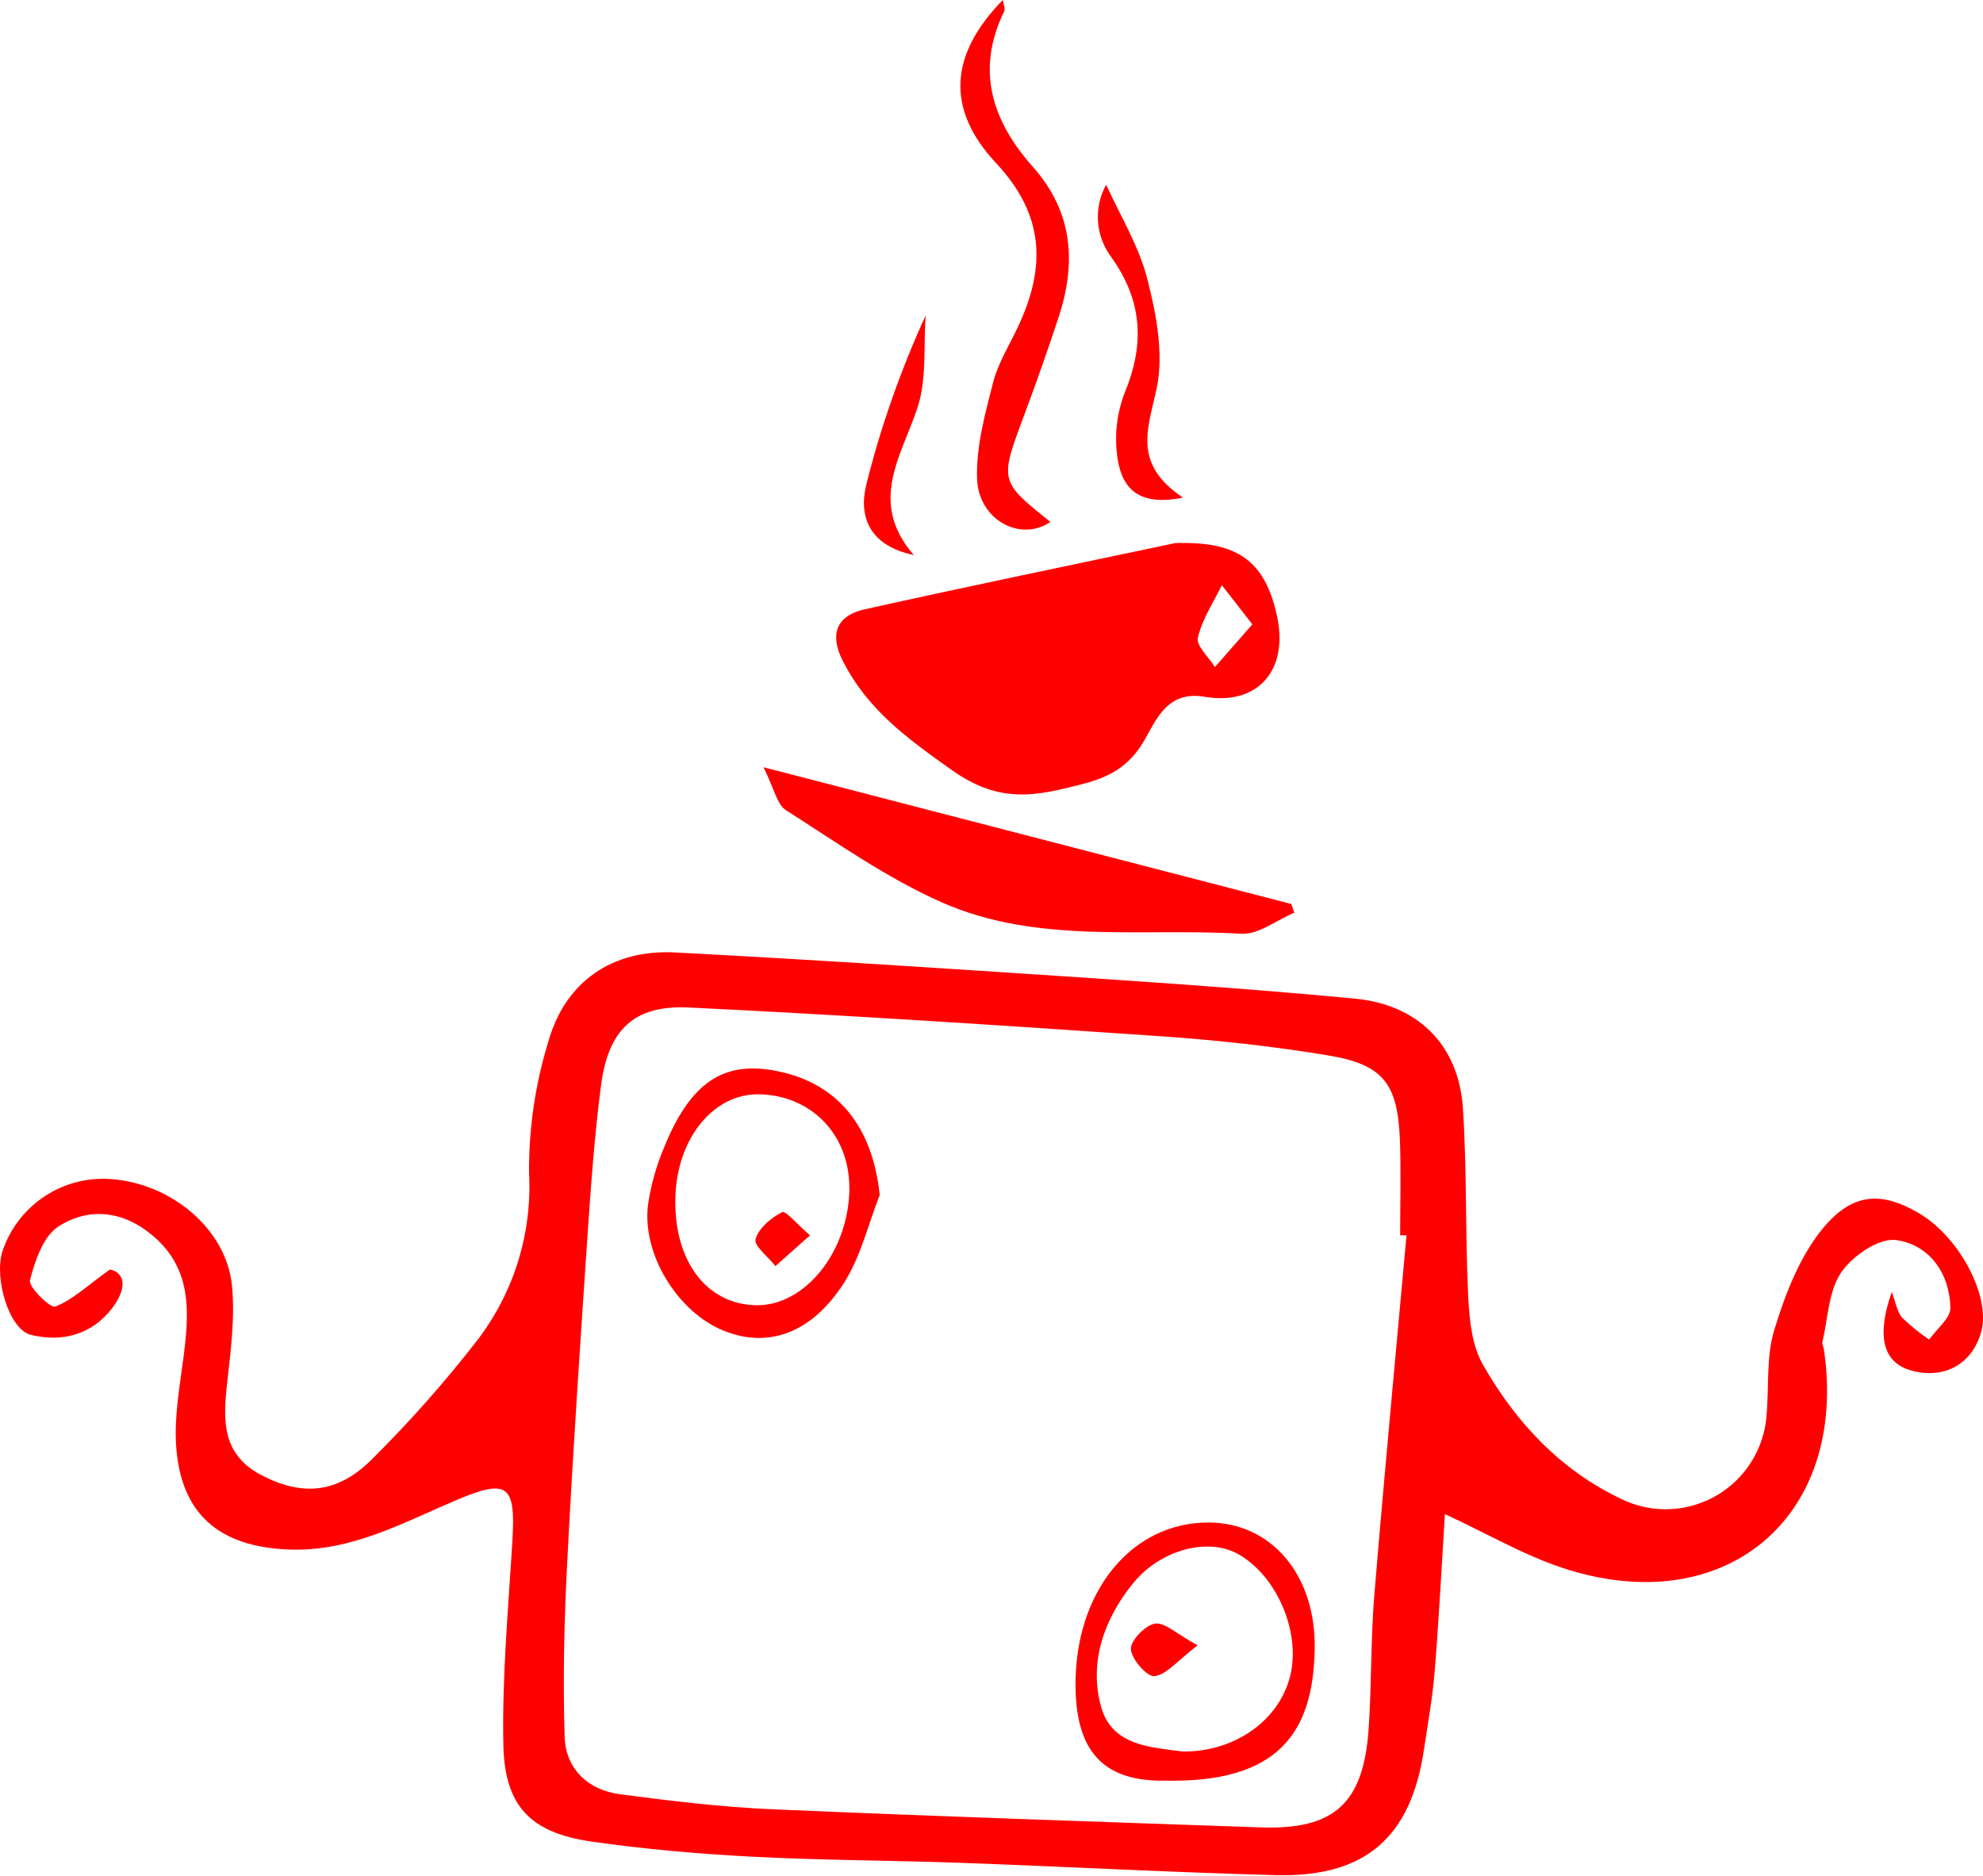
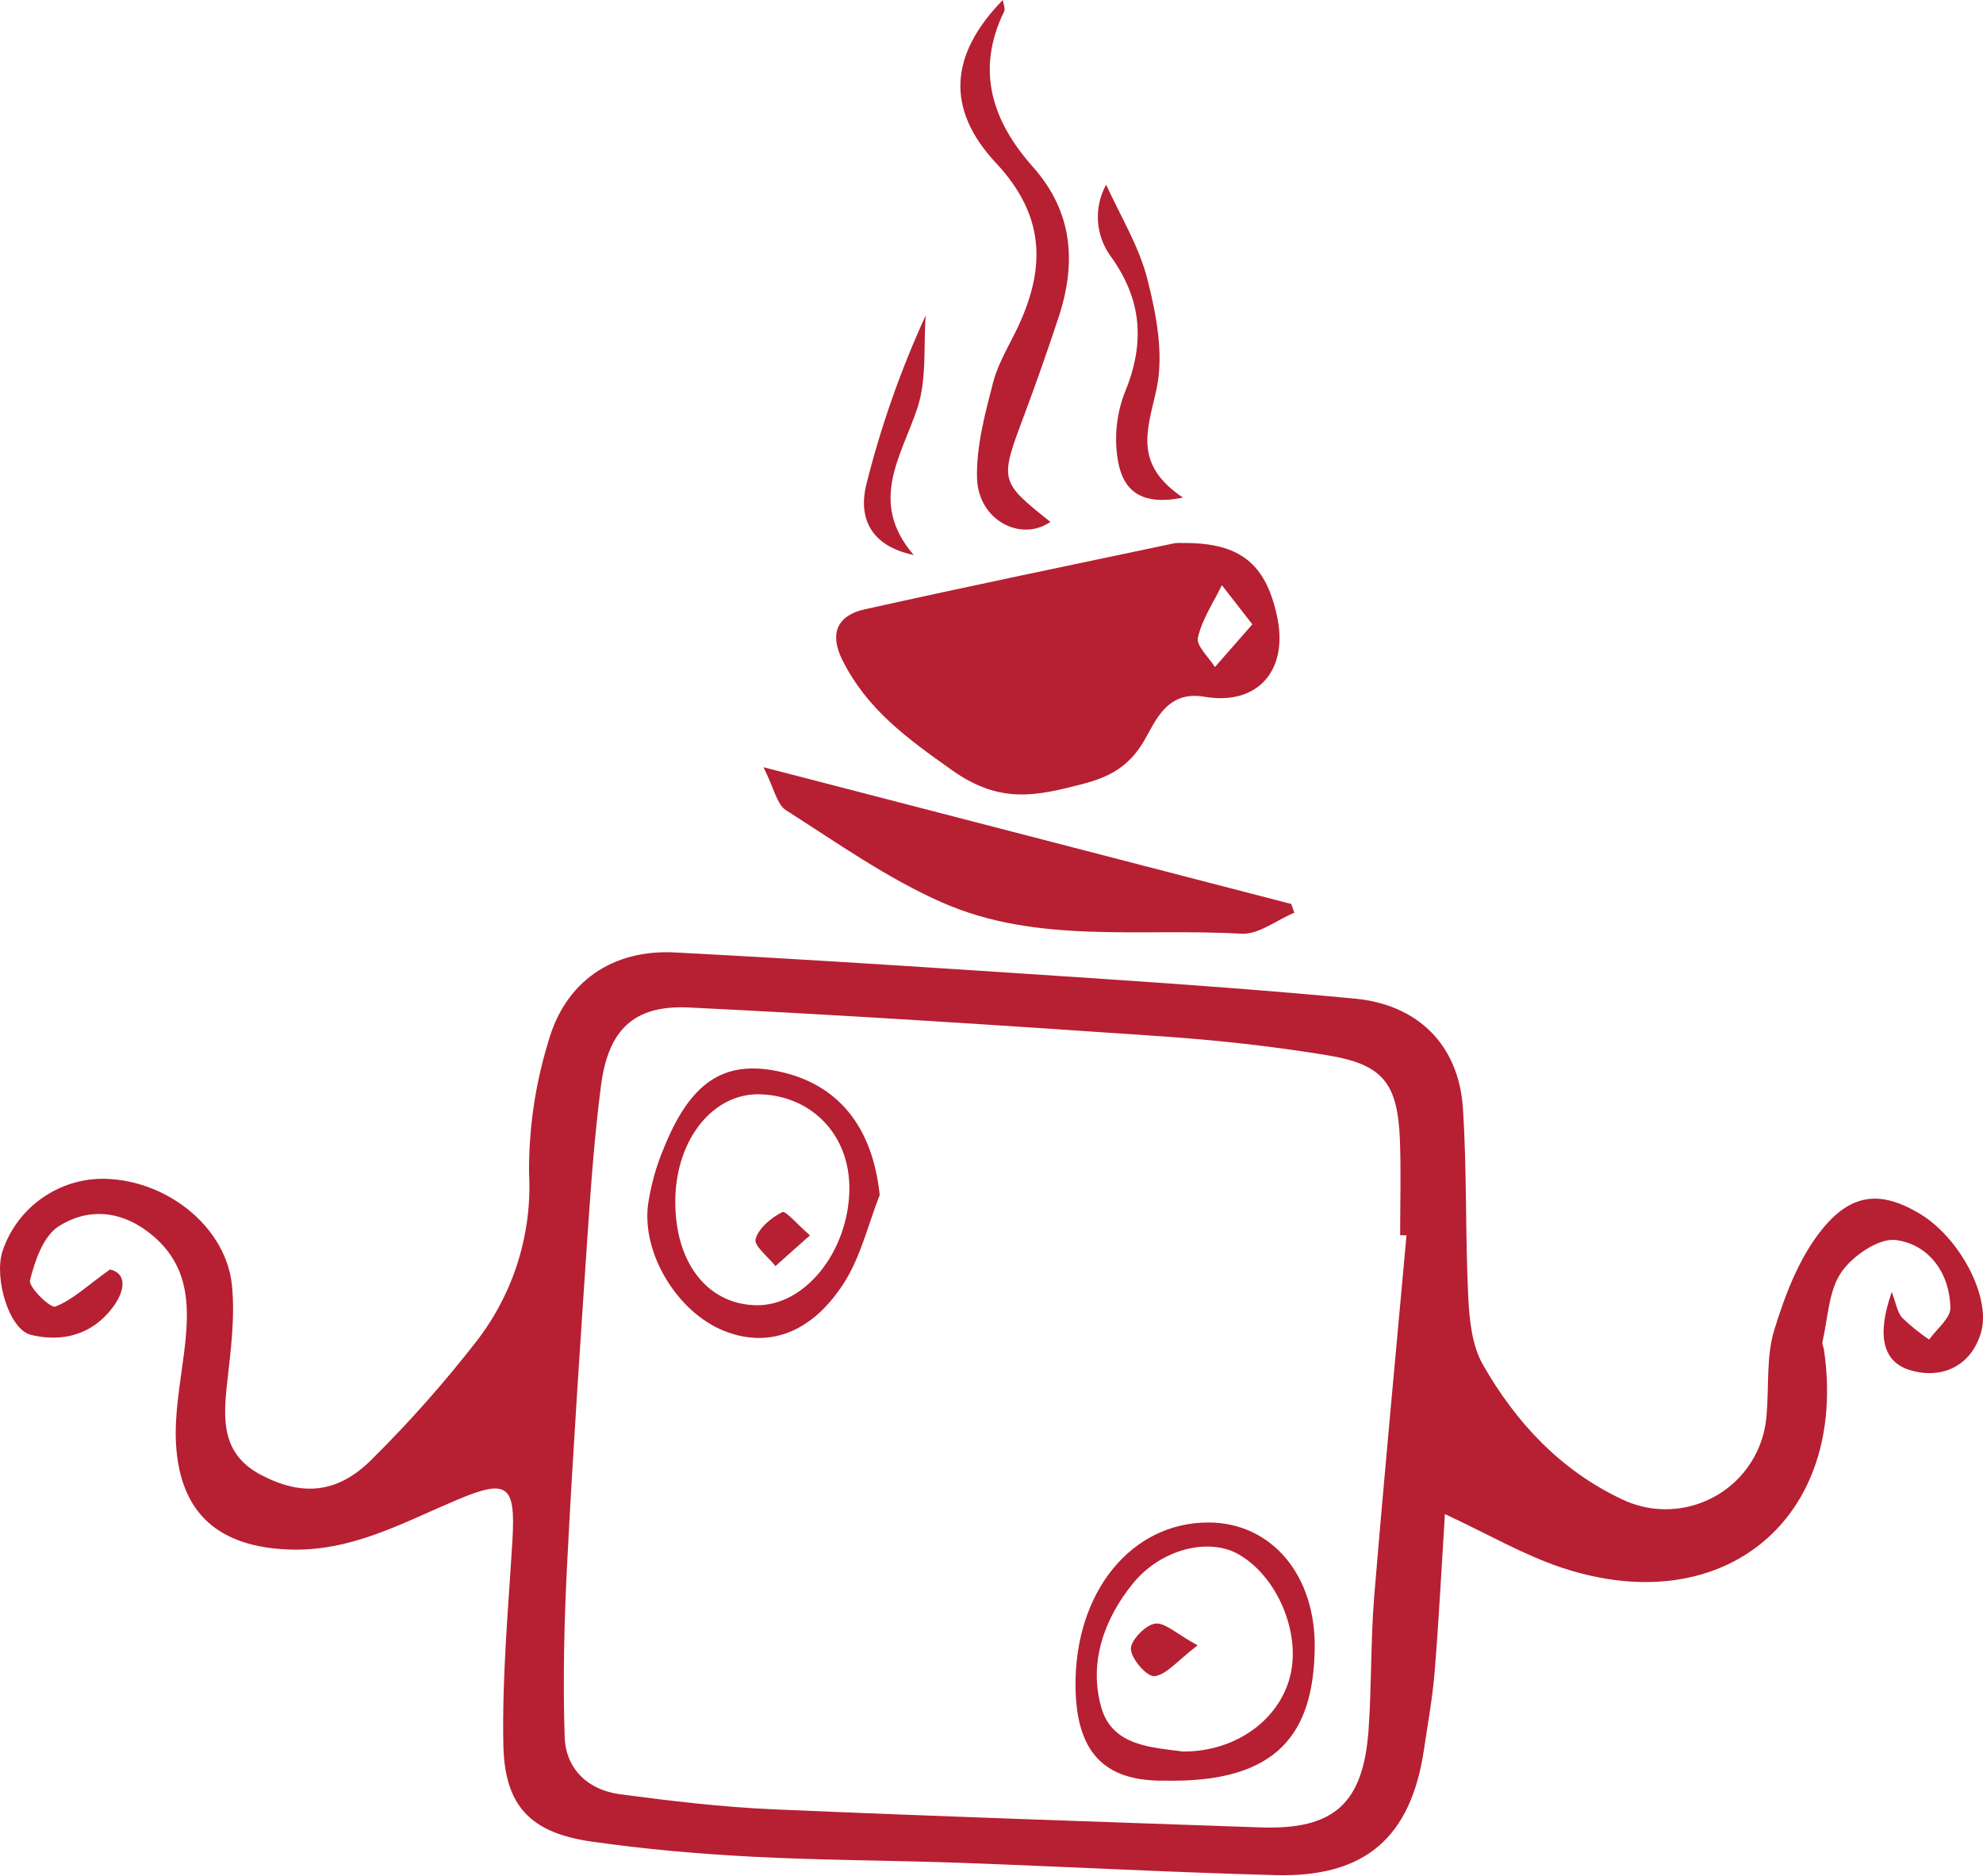
<svg xmlns="http://www.w3.org/2000/svg" id="Layer_1" width="293.34" height="277.39" viewBox="0 0 293.34 277.39">
  <defs>
-     <style>.cls-1{fill:red;}</style>
+     <style>.cls-1{fill:#b71f32;}</style>
  </defs>
  <g id="Group_1">
-     <g>
-       <path id="Path_1" class="cls-1" d="m279.83,191.07c.62,1.61.8,2.99,1.56,3.86,1.23,1.19,2.57,2.27,3.99,3.22,1.1-1.57,3.17-3.16,3.14-4.7-.12-5.15-3.15-9.35-8.04-10.02-2.52-.35-6.45,2.34-8.11,4.78-1.89,2.78-1.96,6.8-2.78,10.28-.08.35.17.75.22,1.13,3.64,24.88-14.74,40.29-38.81,32.26-5.63-1.88-10.87-4.94-17.26-7.92-.5,7.98-.89,15.63-1.51,23.26-.31,3.86-1.01,7.69-1.58,11.53-1.92,13.04-8.69,18.98-21.98,18.62-15.54-.41-31.06-1.26-46.6-1.82-10.29-.37-20.6-.37-30.88-.91-7.93-.42-15.87-1.11-23.73-2.24-8.93-1.29-12.82-5.2-13-14.3-.2-10.06.73-20.15,1.34-30.22.49-8.23-.69-9.19-8.2-6.02-8,3.38-15.65,7.69-24.83,7.35-10.3-.38-16.07-5.22-16.72-15.44-.28-4.38.57-8.86,1.13-13.27.83-6.53,1.17-12.84-4.54-17.69-4.37-3.71-9.44-4.3-13.98-1.4-2.25,1.44-3.5,5.08-4.22,7.96-.25,1.01,3.01,4.17,3.73,3.9,2.51-.95,4.6-2.98,8.09-5.49,2.33.49,2.52,2.87.32,5.74-3.04,3.95-7.42,5.06-12.02,3.93-3.2-.79-5.45-8.28-4.21-12.32,2.27-6.87,8.95-11.3,16.16-10.71,8.86.66,16.96,7.41,17.8,15.7.48,4.75-.18,9.66-.71,14.46-.61,5.46-.82,10.52,5.01,13.59,6.03,3.17,11.31,2.82,16.42-2.33,5.51-5.46,10.66-11.27,15.42-17.39,5.53-7.11,8.3-15.98,7.81-24.98-.04-6.57.92-13.1,2.85-19.38,2.5-8.91,9.49-13.69,18.77-13.2,21.15,1.11,42.28,2.51,63.41,3.92,12.39.83,24.79,1.74,37.15,2.91,9.3.88,15.34,6.85,15.96,16.16.62,9.27.34,18.6.79,27.89.17,3.4.53,7.2,2.15,10.05,4.87,8.56,11.48,15.66,20.58,19.95,7.45,3.58,16.38.44,19.96-7,.8-1.67,1.29-3.47,1.43-5.31.4-4.25-.07-8.74,1.15-12.72,1.59-5.19,3.66-10.63,7-14.8,4.49-5.6,8.87-5.73,14.39-2.49,6.02,3.53,10.66,12.34,9.23,17.53-1.33,4.83-5.55,7.14-10.44,5.72-4.06-1.17-5.11-5.01-2.79-11.61m-71.79-8.35l-.94-.03c0-4.66.14-9.32-.03-13.97-.32-8.46-2.43-11.27-10.66-12.63-8.2-1.36-16.5-2.26-24.8-2.83-23.23-1.6-46.46-3.12-69.71-4.25-8.18-.4-11.95,3.31-13.02,11.57-.92,7.11-1.45,14.27-1.94,21.42-1.1,16.27-2.2,32.53-3.04,48.82-.45,8.68-.67,17.39-.39,26.08.15,4.75,3.46,7.87,8.2,8.49,7.49.99,15.02,1.89,22.56,2.22,24.05,1.05,48.11,1.84,72.16,2.68,10.86.38,15.22-3.48,16-14.45.46-6.58.3-13.21.84-19.78,1.47-17.79,3.16-35.56,4.77-53.34" />
-       <path id="Path_2" class="cls-1" d="m174.99,80.32c8.38-.06,12.26,2.99,13.94,10.92,1.67,7.93-2.87,13.18-10.79,11.82-5.6-.96-7.26,3.75-8.93,6.58-2.37,4-5.42,5.41-9.36,6.41-6.59,1.69-11.92,2.9-18.99-2.1-6.69-4.74-12.62-9.03-16.26-16.34-1.96-3.93-.7-6.59,3.28-7.47,15.28-3.4,30.62-6.57,45.94-9.8.39-.04.77-.05,1.16,0m10.28,12.02l-4.51-5.8c-1.25,2.57-2.93,5.05-3.55,7.76-.27,1.2,1.61,2.89,2.52,4.35l5.54-6.32" />
-       <path id="Path_3" class="cls-1" d="m112.94,113.49l78.08,20.23.44,1.29c-2.62,1.09-5.3,3.26-7.84,3.11-14.82-.87-30.17,1.58-44.23-4.61-8.14-3.58-15.56-8.85-23.12-13.66-1.34-.85-1.74-3.19-3.33-6.36" />
-       <path id="Path_4" class="cls-1" d="m148.34,0c.09.63.4,1.28.2,1.69-4.25,8.72-1.76,16.23,4.24,22.98,5.97,6.71,6.47,14.25,3.79,22.34-1.58,4.78-3.25,9.54-5.01,14.26-3.71,9.89-3.75,9.88,3.82,15.93-4.41,3.04-10.69-.29-10.85-6.47-.12-4.71,1.18-9.53,2.38-14.17.77-2.96,2.5-5.66,3.8-8.48,4.02-8.7,3.77-16.33-3.36-23.95-7.6-8.14-6.76-16.18.98-24.12" />
-       <path id="Path_5" class="cls-1" d="m175,73.6c-7.14,1.48-9.13-1.97-9.7-5.9-.47-3.25-.1-6.56,1.08-9.62,3.01-7.26,2.59-13.71-2.07-20.16-2.27-3.1-2.54-7.23-.68-10.6,2.07,4.57,4.86,9.08,6.1,13.98,1.33,5.21,2.44,11.06,1.37,16.16-1.25,5.89-3.65,11.11,3.89,16.14" />
-       <path id="Path_6" class="cls-1" d="m135.18,82.1c-6.52-1.36-8.2-5.61-7.04-10.38,2.15-8.61,5.1-17,8.8-25.07-.35,4.57.18,9.43-1.22,13.66-2.38,7.2-7.33,13.94-.55,21.79" />
-       <path id="Path_7" class="cls-1" d="m172.13,263.4c-8.88.07-12.95-4.3-13.03-13.98-.12-13.96,8.29-24.27,19.74-24.21,9.17.05,15.85,7.68,15.64,18.77-.23,12.28-5.33,19.83-22.35,19.41m2.88-4.3c7.74.03,14.19-4.64,15.83-11.12s-1.94-14.89-7.72-18.11c-4.33-2.41-11.36-.77-15.54,4.38-4.28,5.27-6.56,11.76-4.66,18.36,1.65,5.73,7.55,5.87,12.09,6.49" />
-       <path id="Path_8" class="cls-1" d="m130.15,176.72c-1.73,4.4-2.83,9.21-5.34,13.11-4.81,7.47-11.25,9.63-17.74,7.02-6.82-2.75-12.13-11.33-11.21-18.65.42-2.87,1.2-5.67,2.32-8.33,3.94-9.8,8.87-13.05,16.84-11.42,9.01,1.84,14.06,8.27,15.11,18.29m-4.49-.87c.09-7.88-5.47-13.78-13.22-14-6.86-.2-12.34,6.54-12.52,15.41-.19,9.24,4.58,15.6,11.86,15.79,7.25.2,13.78-7.89,13.89-17.2" />
-       <path id="Path_9" class="cls-1" d="m177.16,243.38c-3.04,2.32-4.61,4.35-6.38,4.56-1.09.13-3.4-2.5-3.49-3.99-.07-1.27,2.11-3.54,3.55-3.78s3.19,1.51,6.32,3.21" />
-       <path id="Path_10" class="cls-1" d="m119.81,182.74l-5.1,4.54c-1.06-1.35-3.22-3.01-2.94-3.99.46-1.63,2.3-3.15,3.94-3.99.51-.26,2.22,1.81,4.11,3.44" />
-     </g>
+     <path id="Path_1" class="cls-1" d="m279.83,191.07c.62,1.61.8,2.99,1.56,3.86,1.23,1.19,2.57,2.27,3.99,3.22,1.1-1.57,3.17-3.16,3.14-4.7-.12-5.15-3.15-9.35-8.04-10.02-2.52-.35-6.45,2.34-8.11,4.78-1.89,2.78-1.96,6.8-2.78,10.28-.08.35.17.75.22,1.13,3.64,24.88-14.74,40.29-38.81,32.26-5.63-1.88-10.87-4.94-17.26-7.92-.5,7.98-.89,15.63-1.51,23.26-.31,3.86-1.01,7.69-1.58,11.53-1.92,13.04-8.69,18.98-21.98,18.62-15.54-.41-31.06-1.26-46.6-1.82-10.29-.37-20.6-.37-30.88-.91-7.93-.42-15.87-1.11-23.73-2.24-8.93-1.29-12.82-5.2-13-14.3-.2-10.06.73-20.15,1.34-30.22.49-8.23-.69-9.19-8.2-6.02-8,3.38-15.65,7.69-24.83,7.35-10.3-.38-16.07-5.22-16.72-15.44-.28-4.38.57-8.86,1.13-13.27.83-6.53,1.17-12.84-4.54-17.69-4.37-3.71-9.44-4.3-13.98-1.4-2.25,1.44-3.5,5.08-4.22,7.96-.25,1.01,3.01,4.17,3.73,3.9,2.51-.95,4.6-2.98,8.09-5.49,2.33.49,2.52,2.87.32,5.74-3.04,3.95-7.42,5.06-12.02,3.93-3.2-.79-5.45-8.28-4.21-12.32,2.27-6.87,8.95-11.3,16.16-10.71,8.86.66,16.96,7.41,17.8,15.7.48,4.75-.18,9.66-.71,14.46-.61,5.46-.82,10.52,5.01,13.59,6.03,3.17,11.31,2.82,16.42-2.33,5.51-5.46,10.66-11.27,15.42-17.39,5.53-7.11,8.3-15.98,7.81-24.98-.04-6.57.92-13.1,2.85-19.38,2.5-8.91,9.49-13.69,18.77-13.2,21.15,1.11,42.28,2.51,63.41,3.92,12.39.83,24.79,1.74,37.15,2.91,9.3.88,15.34,6.85,15.96,16.16.62,9.27.34,18.6.79,27.89.17,3.4.53,7.2,2.15,10.05,4.87,8.56,11.48,15.66,20.58,19.95,7.45,3.58,16.38.44,19.96-7,.8-1.67,1.29-3.47,1.43-5.31.4-4.25-.07-8.74,1.15-12.72,1.59-5.19,3.66-10.63,7-14.8,4.49-5.6,8.87-5.73,14.39-2.49,6.02,3.53,10.66,12.34,9.23,17.53-1.33,4.83-5.55,7.14-10.44,5.72-4.06-1.17-5.11-5.01-2.79-11.61m-71.79-8.35l-.94-.03c0-4.66.14-9.32-.03-13.97-.32-8.46-2.43-11.27-10.66-12.63-8.2-1.36-16.5-2.26-24.8-2.83-23.23-1.6-46.46-3.12-69.71-4.25-8.18-.4-11.95,3.31-13.02,11.57-.92,7.11-1.45,14.27-1.94,21.42-1.1,16.27-2.2,32.53-3.04,48.82-.45,8.68-.67,17.39-.39,26.08.15,4.75,3.46,7.87,8.2,8.49,7.49.99,15.02,1.89,22.56,2.22,24.05,1.05,48.11,1.84,72.16,2.68,10.86.38,15.22-3.48,16-14.45.46-6.58.3-13.21.84-19.78,1.47-17.79,3.16-35.56,4.77-53.34" />
+     <path id="Path_2" class="cls-1" d="m174.99,80.32c8.38-.06,12.26,2.99,13.94,10.92,1.67,7.93-2.87,13.18-10.79,11.82-5.6-.96-7.26,3.75-8.93,6.58-2.37,4-5.42,5.41-9.36,6.41-6.59,1.69-11.92,2.9-18.99-2.1-6.69-4.74-12.62-9.03-16.26-16.34-1.96-3.93-.7-6.59,3.28-7.47,15.28-3.4,30.62-6.57,45.94-9.8.39-.04.77-.05,1.16,0m10.28,12.02l-4.51-5.8c-1.25,2.57-2.93,5.05-3.55,7.76-.27,1.2,1.61,2.89,2.52,4.35l5.54-6.32" />
+     <path id="Path_3" class="cls-1" d="m112.94,113.49l78.08,20.23.44,1.29c-2.62,1.09-5.3,3.26-7.84,3.11-14.82-.87-30.17,1.58-44.23-4.61-8.14-3.58-15.56-8.85-23.12-13.66-1.34-.85-1.74-3.19-3.33-6.36" />
+     <path id="Path_4" class="cls-1" d="m148.34,0c.09.63.4,1.28.2,1.69-4.25,8.72-1.76,16.23,4.24,22.98,5.97,6.71,6.47,14.25,3.79,22.34-1.58,4.78-3.25,9.54-5.01,14.26-3.71,9.89-3.75,9.88,3.82,15.93-4.41,3.04-10.69-.29-10.85-6.47-.12-4.71,1.18-9.53,2.38-14.17.77-2.96,2.5-5.66,3.8-8.48,4.02-8.7,3.77-16.33-3.36-23.95-7.6-8.14-6.76-16.18.98-24.12" />
+     <path id="Path_5" class="cls-1" d="m175,73.6c-7.14,1.48-9.13-1.97-9.7-5.9-.47-3.25-.1-6.56,1.08-9.62,3.01-7.26,2.59-13.71-2.07-20.16-2.27-3.1-2.54-7.23-.68-10.6,2.07,4.57,4.86,9.08,6.1,13.98,1.33,5.21,2.44,11.06,1.37,16.16-1.25,5.89-3.65,11.11,3.89,16.14" />
+     <path id="Path_6" class="cls-1" d="m135.18,82.1c-6.52-1.36-8.2-5.61-7.04-10.38,2.15-8.61,5.1-17,8.8-25.07-.35,4.57.18,9.43-1.22,13.66-2.38,7.2-7.33,13.94-.55,21.79" />
+     <path id="Path_7" class="cls-1" d="m172.13,263.4c-8.88.07-12.95-4.3-13.03-13.98-.12-13.96,8.29-24.27,19.74-24.21,9.17.05,15.85,7.68,15.64,18.77-.23,12.28-5.33,19.83-22.35,19.41m2.88-4.3c7.74.03,14.19-4.64,15.83-11.12s-1.94-14.89-7.72-18.11c-4.33-2.41-11.36-.77-15.54,4.38-4.28,5.27-6.56,11.76-4.66,18.36,1.65,5.73,7.55,5.87,12.09,6.49" />
+     <path id="Path_8" class="cls-1" d="m130.15,176.72c-1.73,4.4-2.83,9.21-5.34,13.11-4.81,7.47-11.25,9.63-17.74,7.02-6.82-2.75-12.13-11.33-11.21-18.65.42-2.87,1.2-5.67,2.32-8.33,3.94-9.8,8.87-13.05,16.84-11.42,9.01,1.84,14.06,8.27,15.11,18.29m-4.49-.87c.09-7.88-5.47-13.78-13.22-14-6.86-.2-12.34,6.54-12.52,15.41-.19,9.24,4.58,15.6,11.86,15.79,7.25.2,13.78-7.89,13.89-17.2" />
+     <path id="Path_9" class="cls-1" d="m177.16,243.38c-3.04,2.32-4.61,4.35-6.38,4.56-1.09.13-3.4-2.5-3.49-3.99-.07-1.27,2.11-3.54,3.55-3.78s3.19,1.51,6.32,3.21" />
+     <path id="Path_10" class="cls-1" d="m119.81,182.74l-5.1,4.54c-1.06-1.35-3.22-3.01-2.94-3.99.46-1.63,2.3-3.15,3.94-3.99.51-.26,2.22,1.81,4.11,3.44" />
  </g>
</svg>
